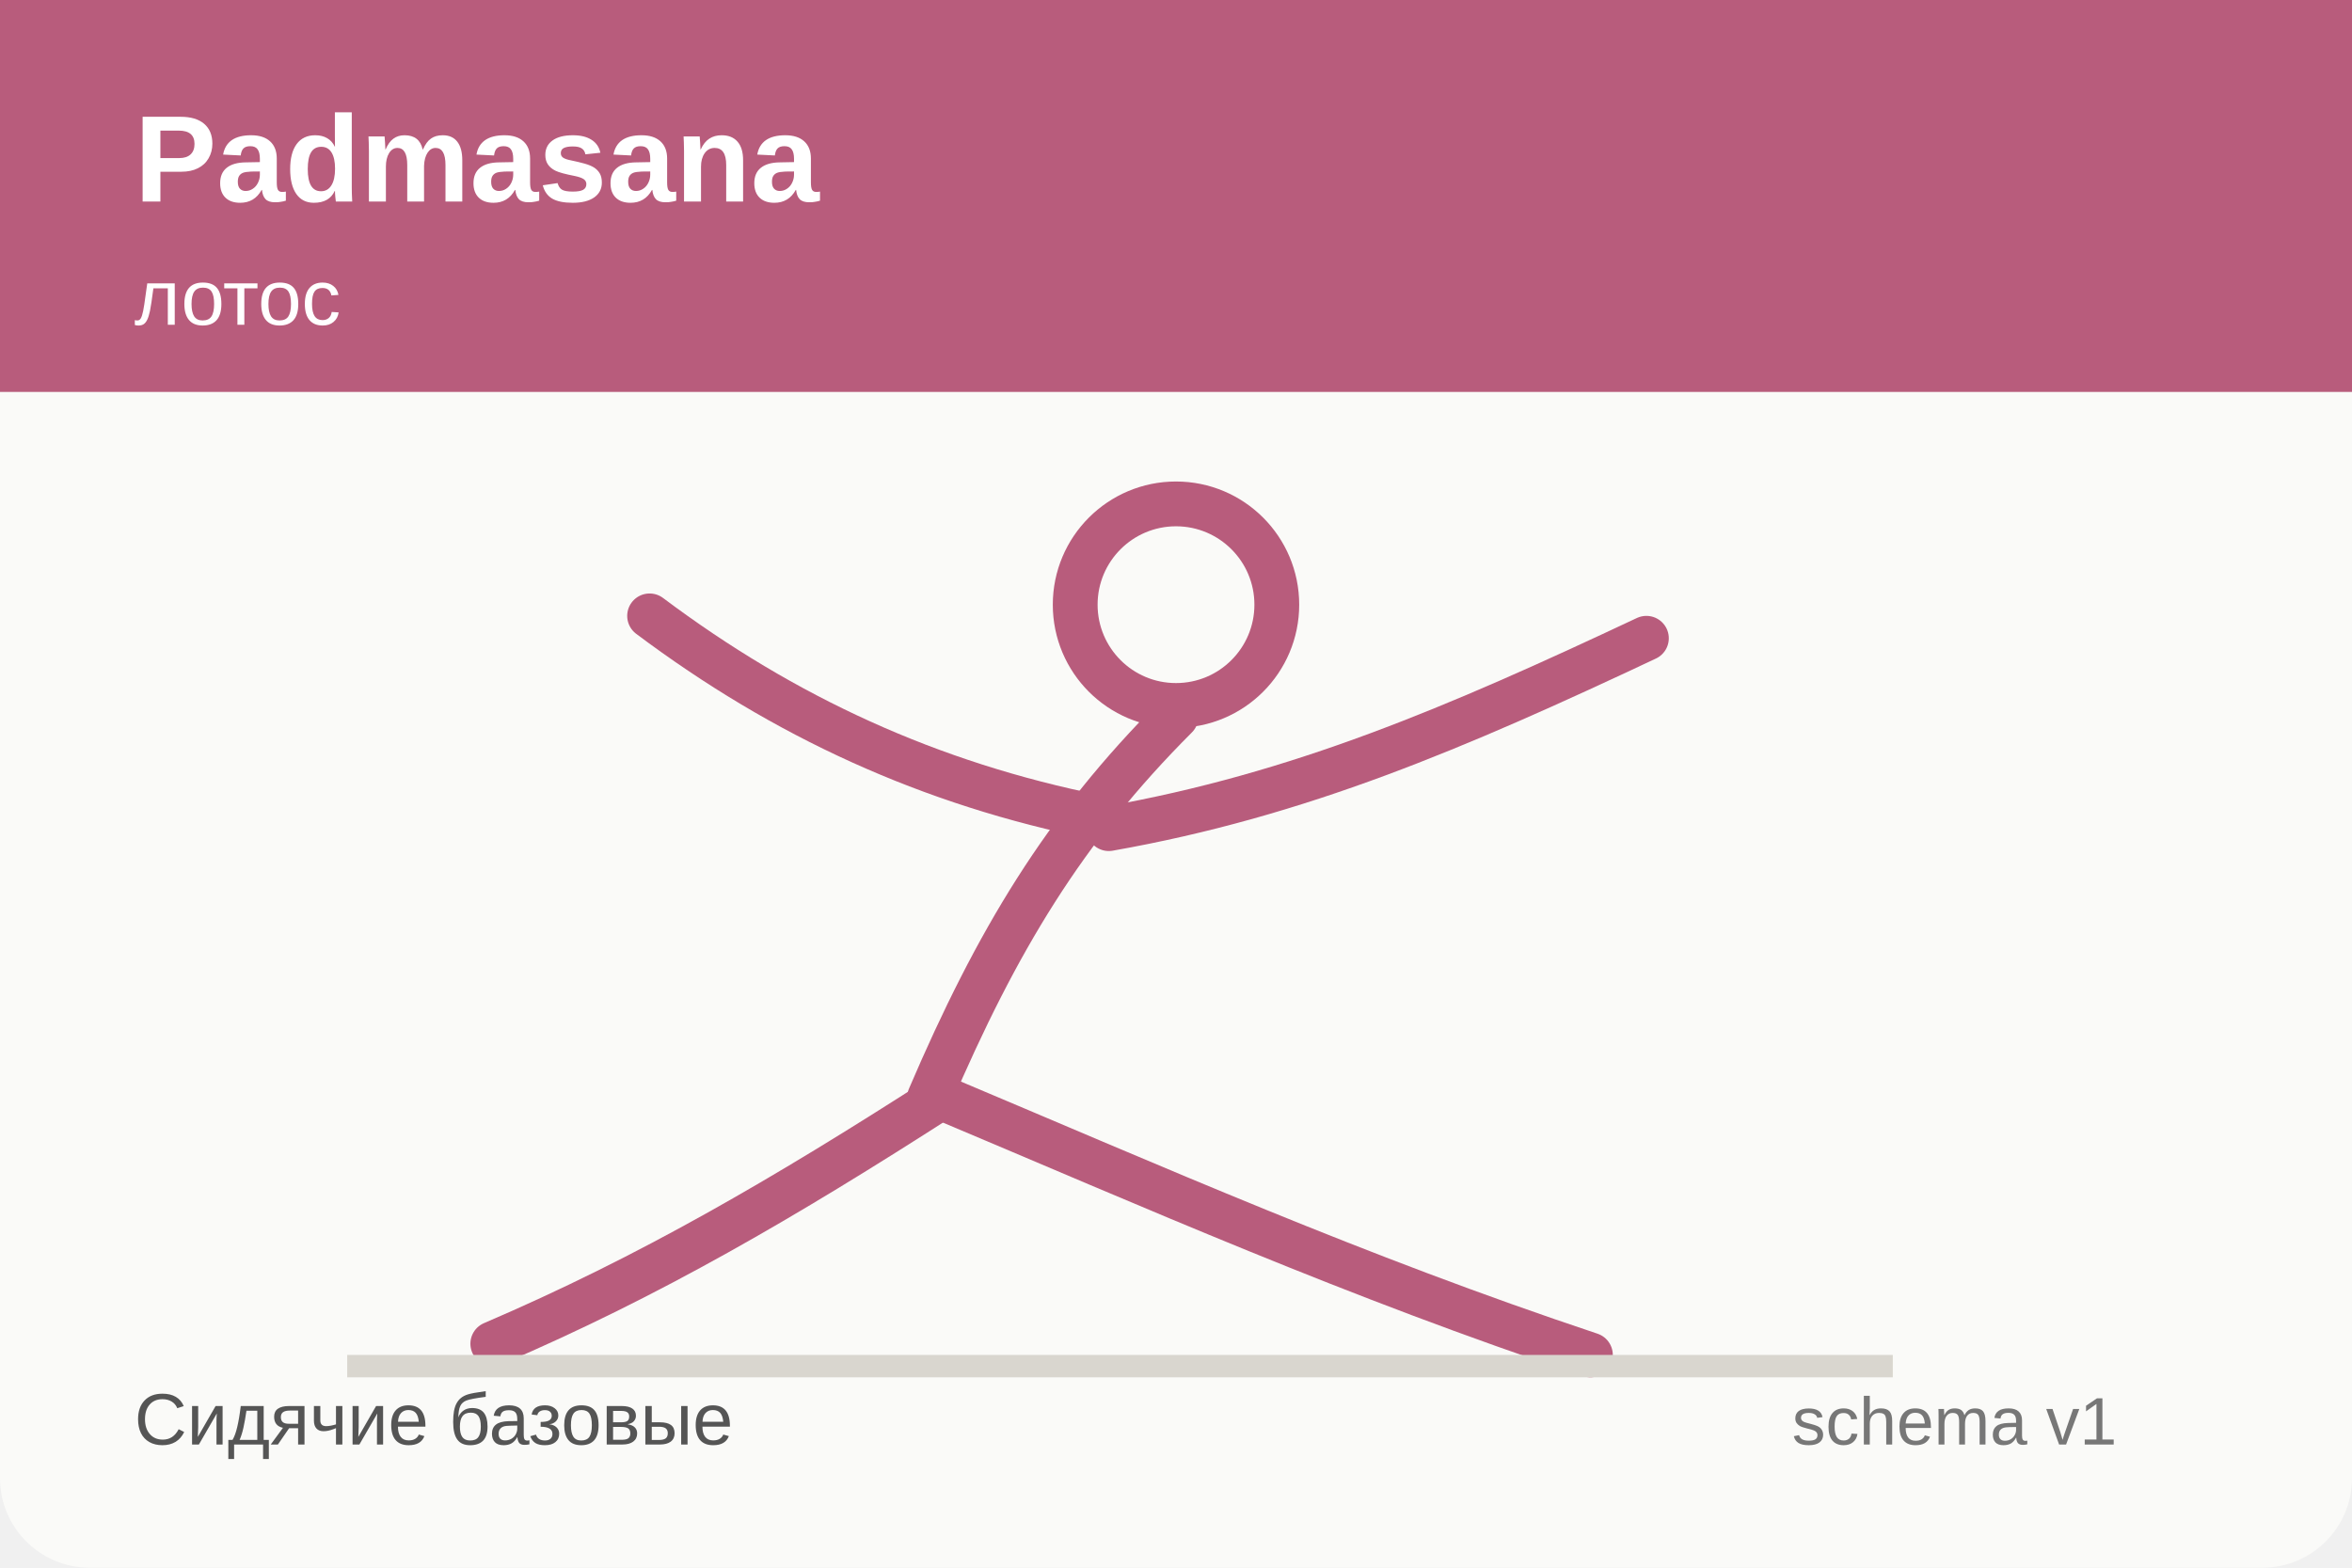
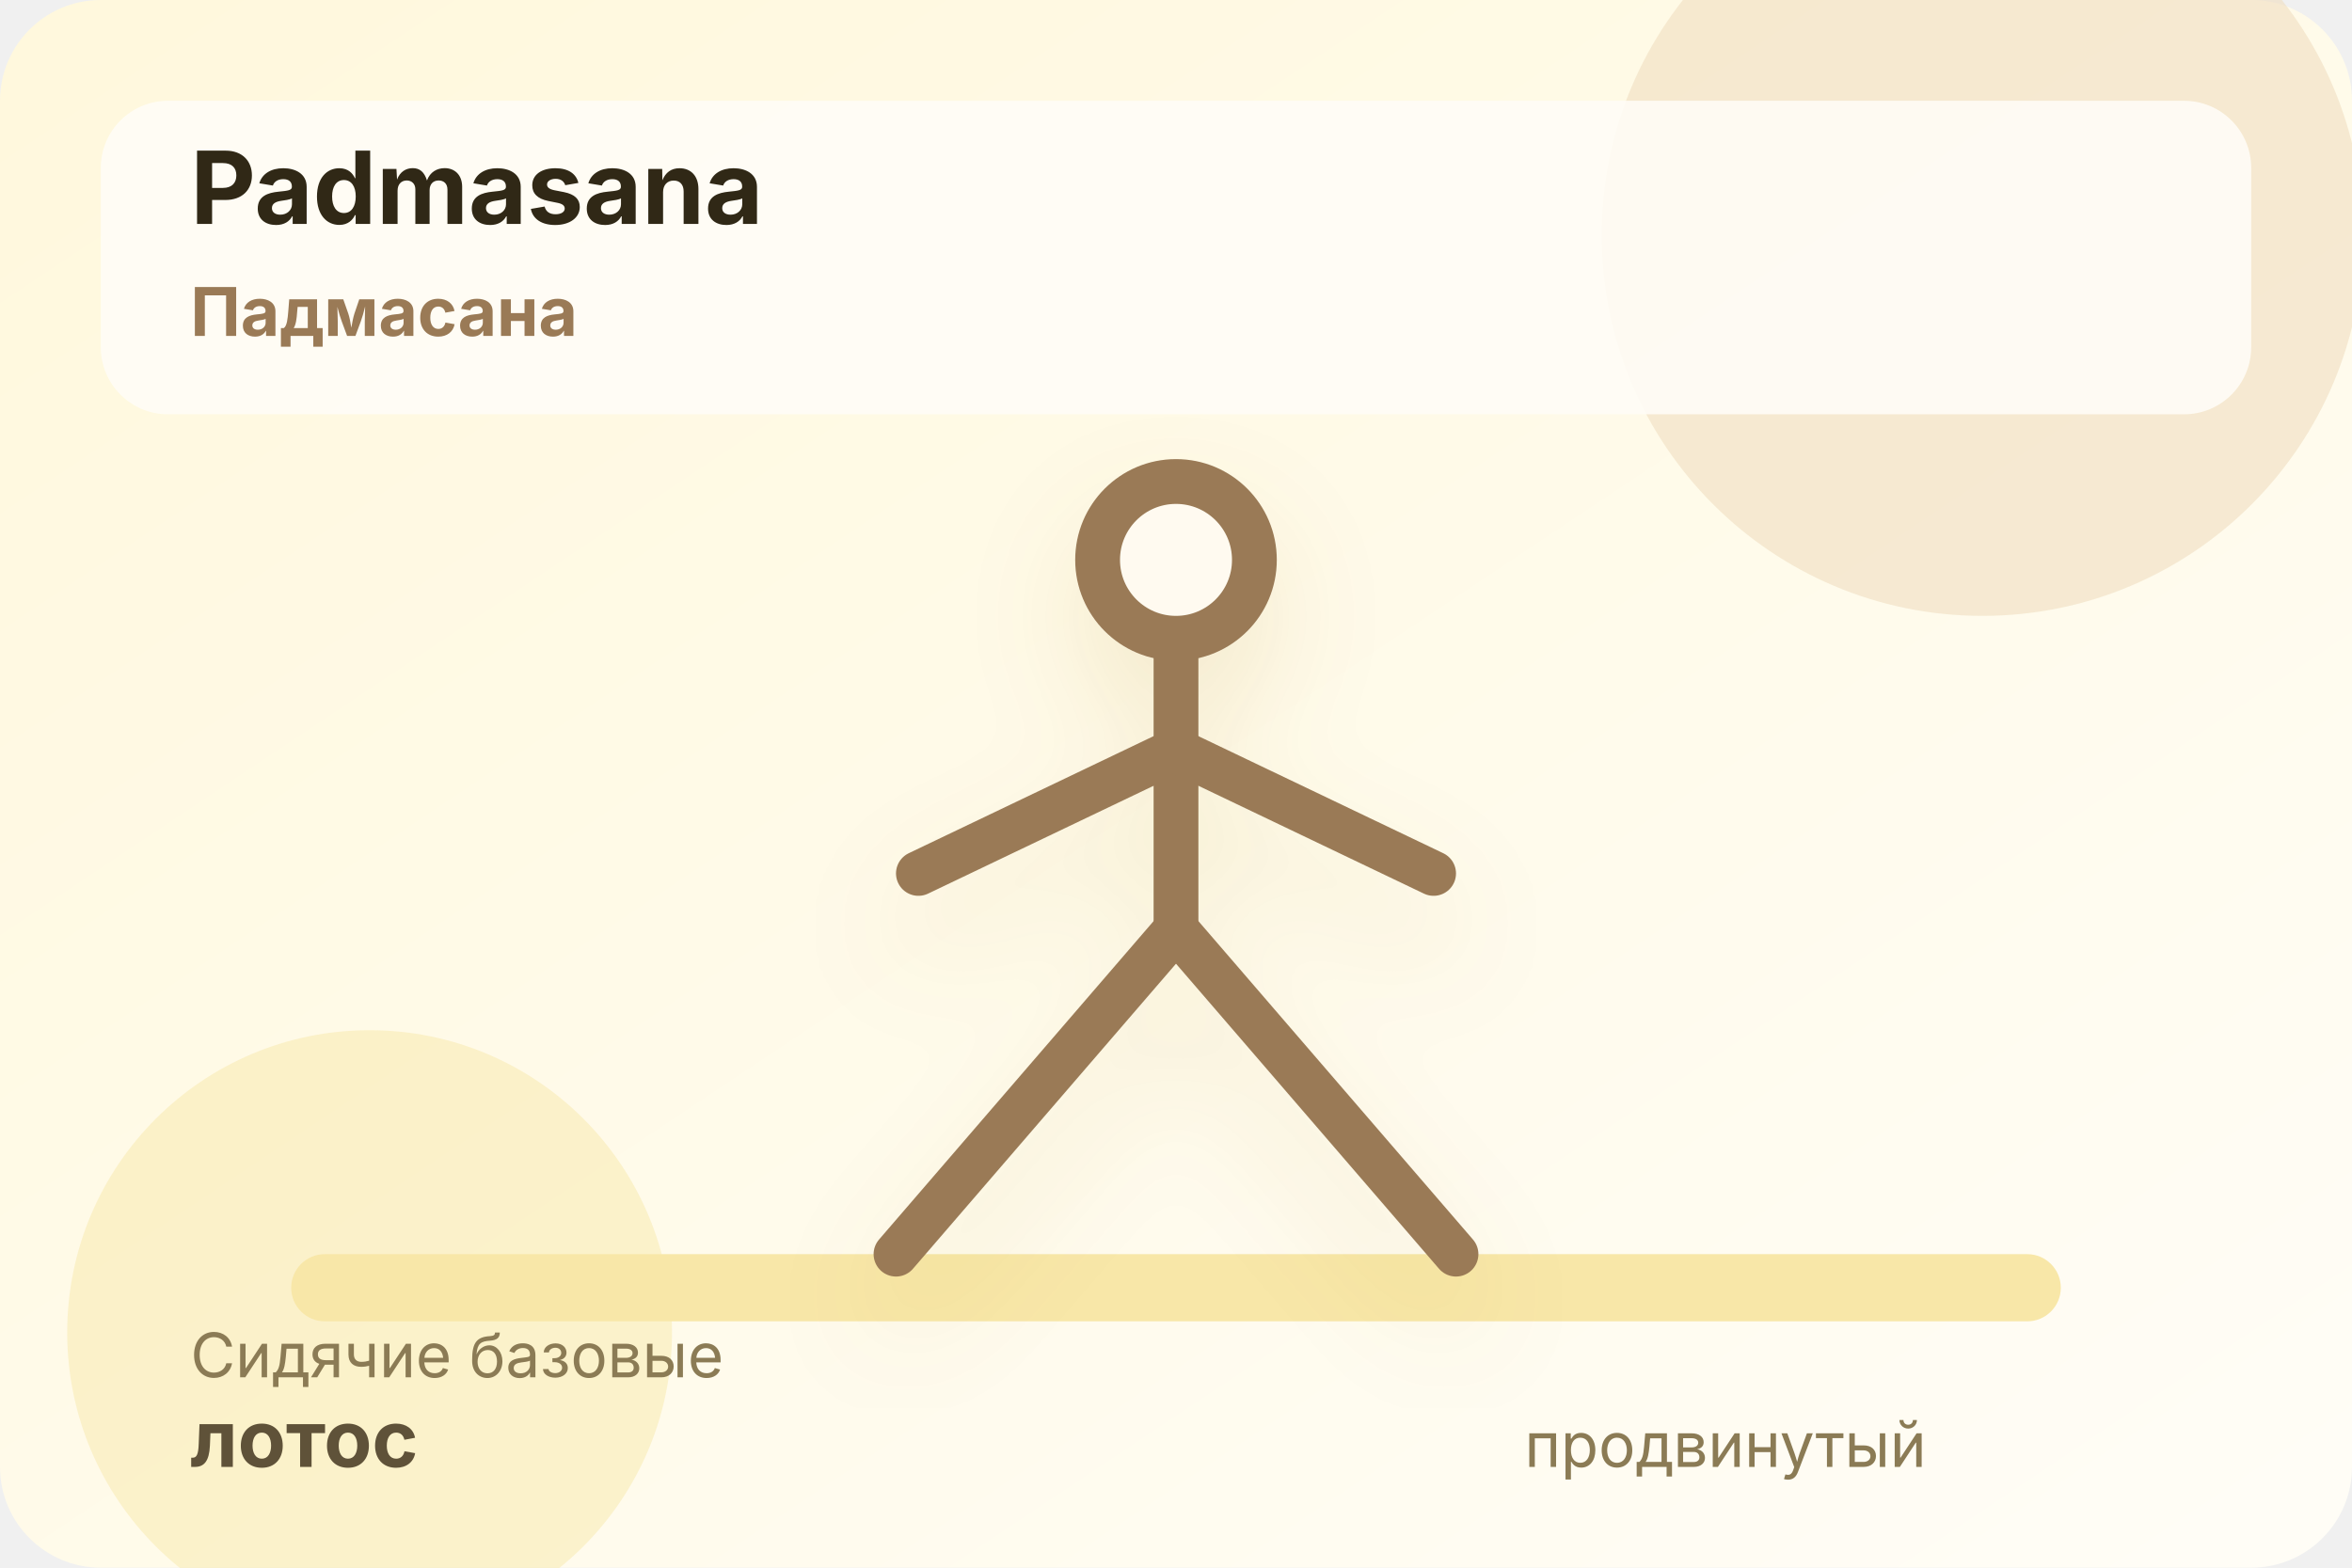
- <svg xmlns="http://www.w3.org/2000/svg" width="420" height="280" viewBox="0 0 420 280">
-   <rect width="420" height="280" rx="16" fill="#FAFAF8" />
-   <rect width="420" height="70" fill="#B85C7C" />
-   <text x="24" y="36" font-family="Arial" font-size="22" font-weight="700" fill="white">Padmasana</text>
-   <text x="24" y="58" font-family="Arial" font-size="14" fill="white">лотос</text>
-   <g stroke="#B85C7C" stroke-width="8" stroke-linecap="round" stroke-linejoin="round" fill="none">
-     <circle cx="210" cy="108" r="18" />
-     <path d="M210 128 C190 148 178 168 166 196" />
-     <path d="M196 146 C166 140 140 128 116 110" />
-     <path d="M198 148 C232 142 260 130 294 114" />
-     <path d="M168 196 C140 214 116 228 88 240" />
-     <path d="M168 196 C206 212 242 228 284 242" />
+ <svg xmlns="http://www.w3.org/2000/svg" width="420" height="280" viewBox="0 0 420 280" role="img" aria-label="Padmasana">
+   <defs>
+     <linearGradient id="bg" x1="0" y1="0" x2="1" y2="1">
+       <stop offset="0" stop-color="#fff8dc" />
+       <stop offset="1" stop-color="#fffdf7" />
+     </linearGradient>
+     <filter id="soft" x="-20%" y="-20%" width="140%" height="140%">
+       <feDropShadow dx="0" dy="10" stdDeviation="10" flood-color="#a57a24" flood-opacity="0.12" />
+     </filter>
+   </defs>
+   <rect width="420" height="280" rx="18" fill="url(#bg)" />
+   <circle cx="354" cy="42" r="68" fill="#f0dfc2" opacity="0.62" />
+   <circle cx="66" cy="238" r="54" fill="#f7e7a8" opacity="0.48" />
+   <rect x="52" y="224" width="316" height="12" rx="6" fill="#f8e7a8" />
+   <g filter="url(#soft)">
+     <g stroke="#9a7a56" stroke-width="8" stroke-linecap="round" stroke-linejoin="round" fill="none">
+       <circle cx="210" cy="100" r="14" fill="#fffaf0" />
+       <path d="M210 116 L210 166" />
+       <path d="M210 166 L160 224" />
+       <path d="M210 166 L260 224" />
+       <path d="M210 134 L164 156" />
+       <path d="M210 134 L256 156" />
+     </g>
  </g>
-   <line x1="62" y1="244" x2="338" y2="244" stroke="#D9D6CF" stroke-width="4" />
-   <text x="24" y="258" font-family="Arial" font-size="13" fill="#555">Сидячие базовые</text>
-   <text x="320" y="258" font-family="Arial" font-size="12" fill="#777">schema v1</text>
+   <rect x="18" y="18" width="384" height="56" rx="12" fill="#fffdf7" opacity="0.88" />
+   <text x="34" y="40" font-family="Inter, Arial, sans-serif" font-size="18" font-weight="700" fill="#302816">Padmasana</text>
+   <text x="34" y="60" font-family="Inter, Arial, sans-serif" font-size="12" font-weight="700" fill="#9a7a56">Падмасана</text>
+   <text x="34" y="262" font-family="Inter, Arial, sans-serif" font-size="14" font-weight="700" fill="#5f5239">лотос</text>
+   <text x="344" y="262" text-anchor="end" font-family="Inter, Arial, sans-serif" font-size="11" fill="#8b7b55">продвинутый</text>
+   <text x="34" y="246" font-family="Inter, Arial, sans-serif" font-size="11" fill="#8b7b55">Сидячие базовые</text>
</svg>
